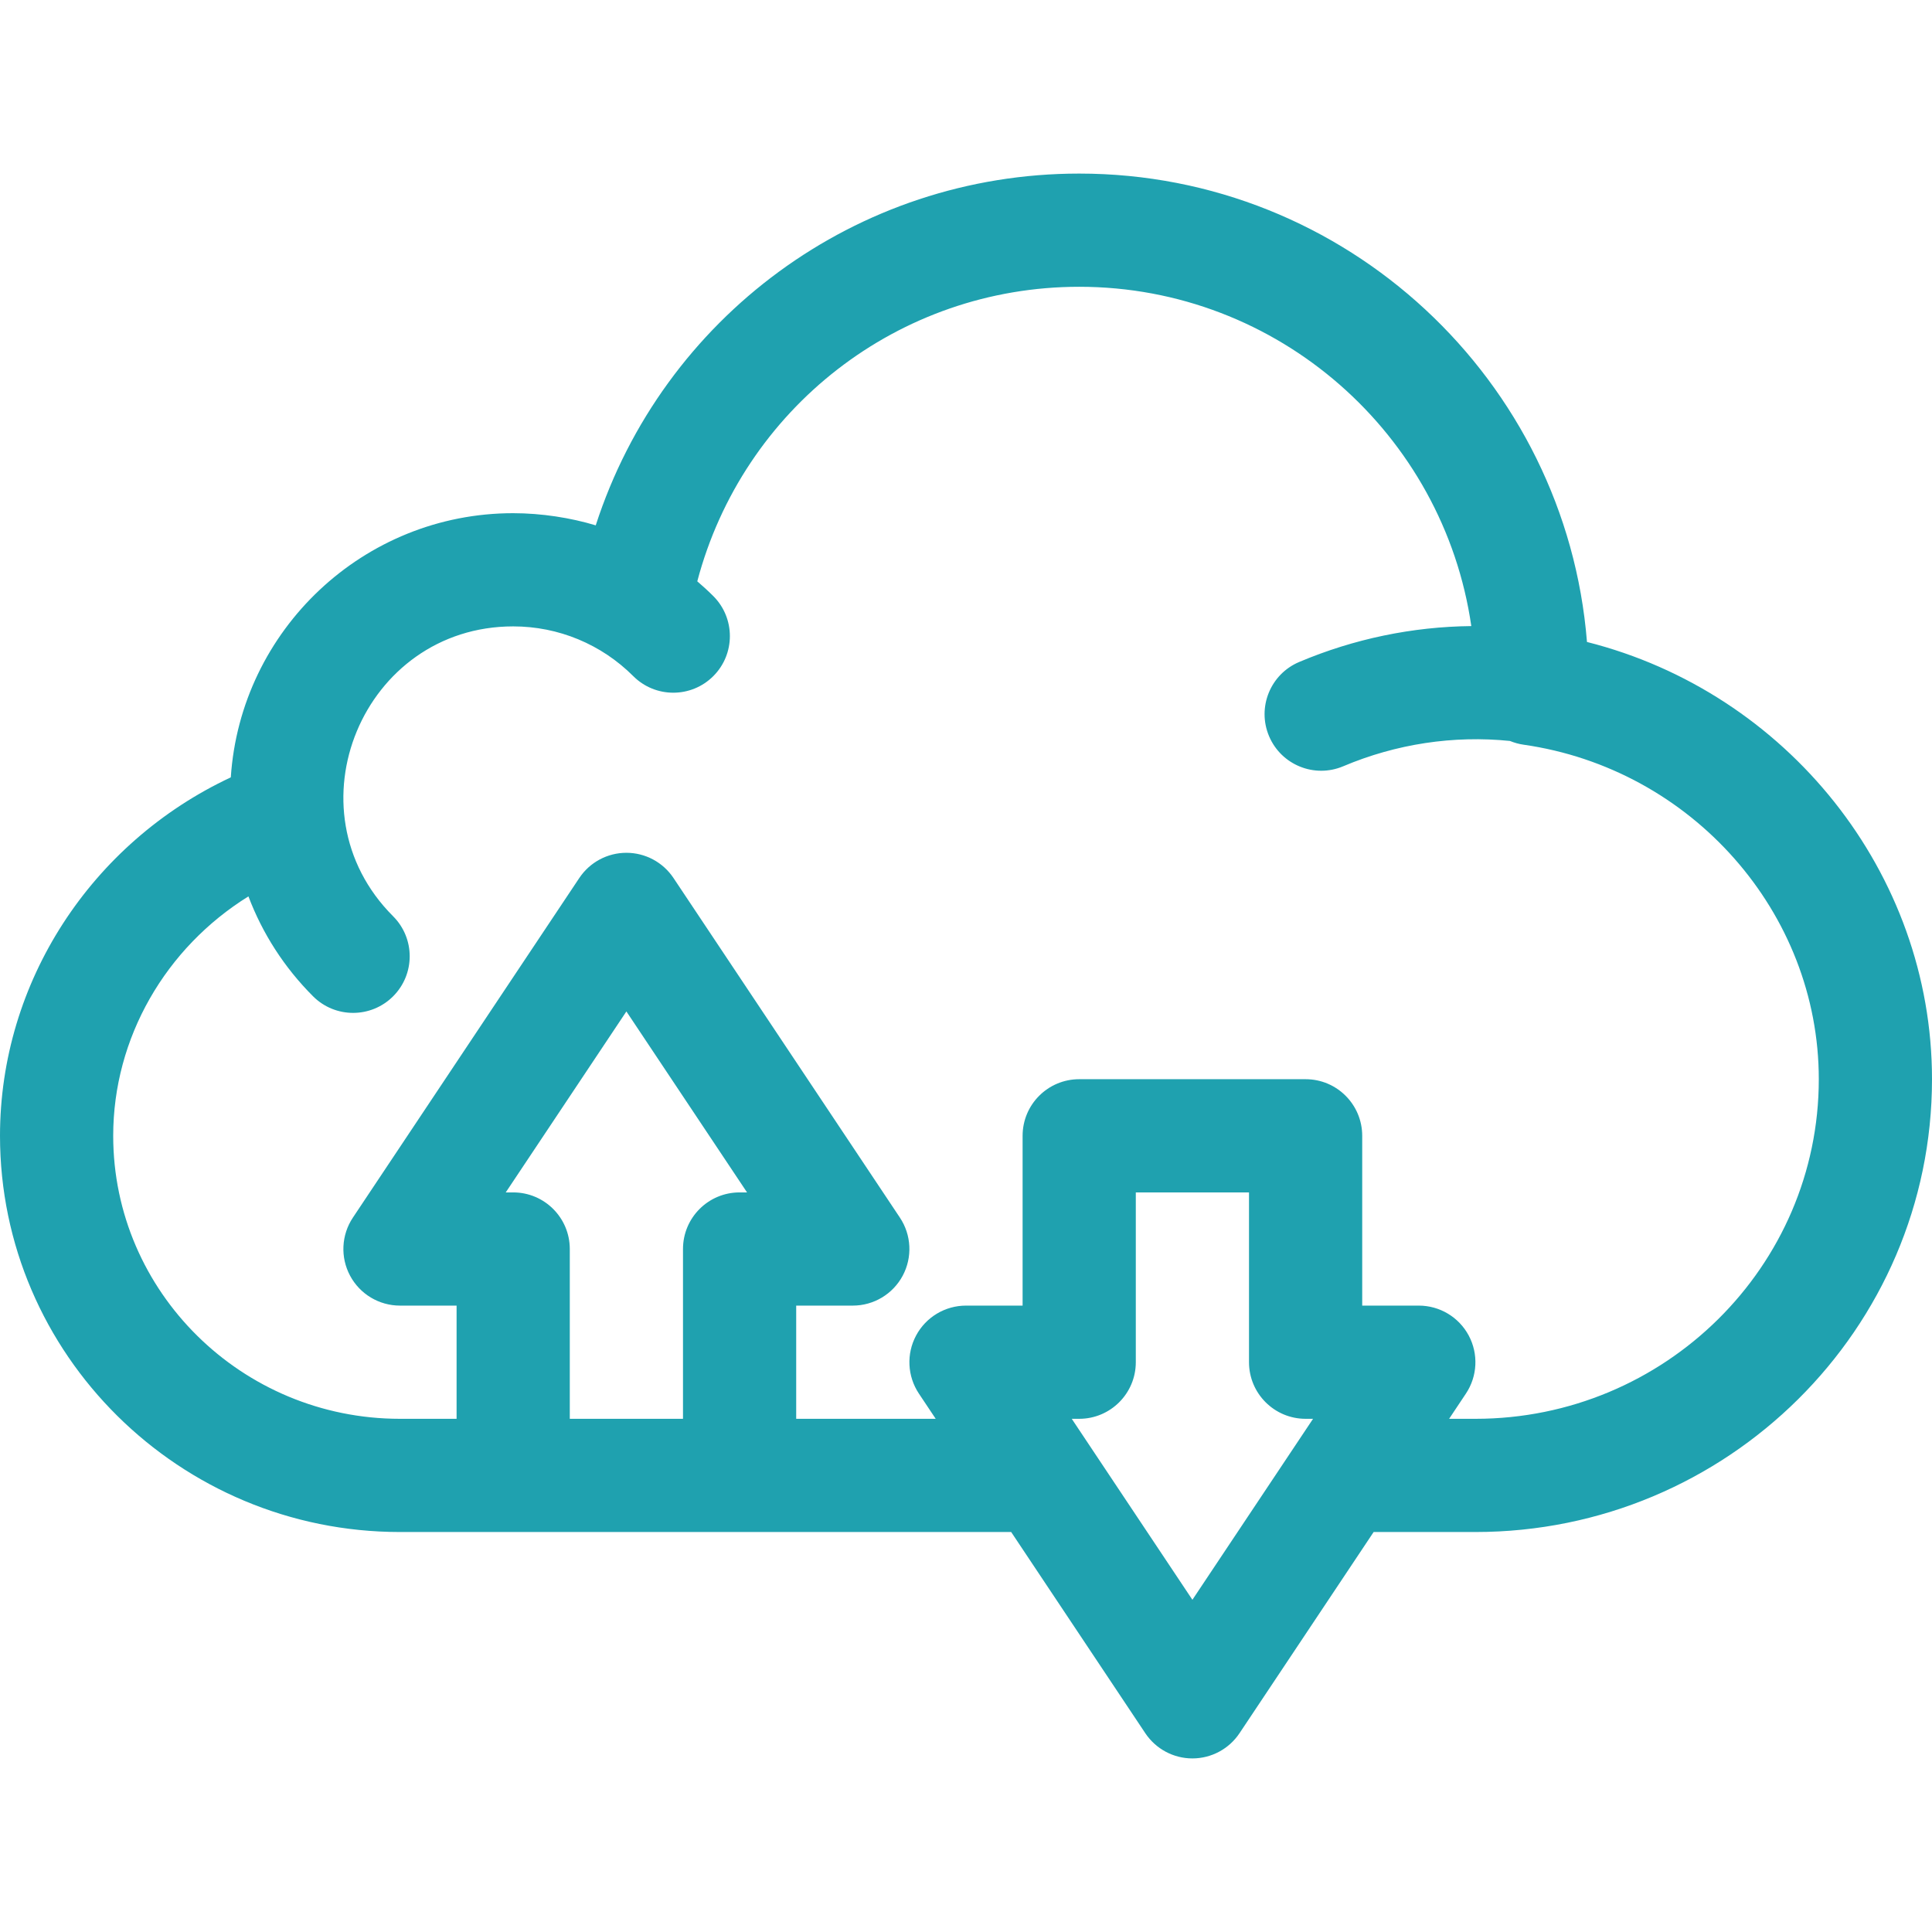
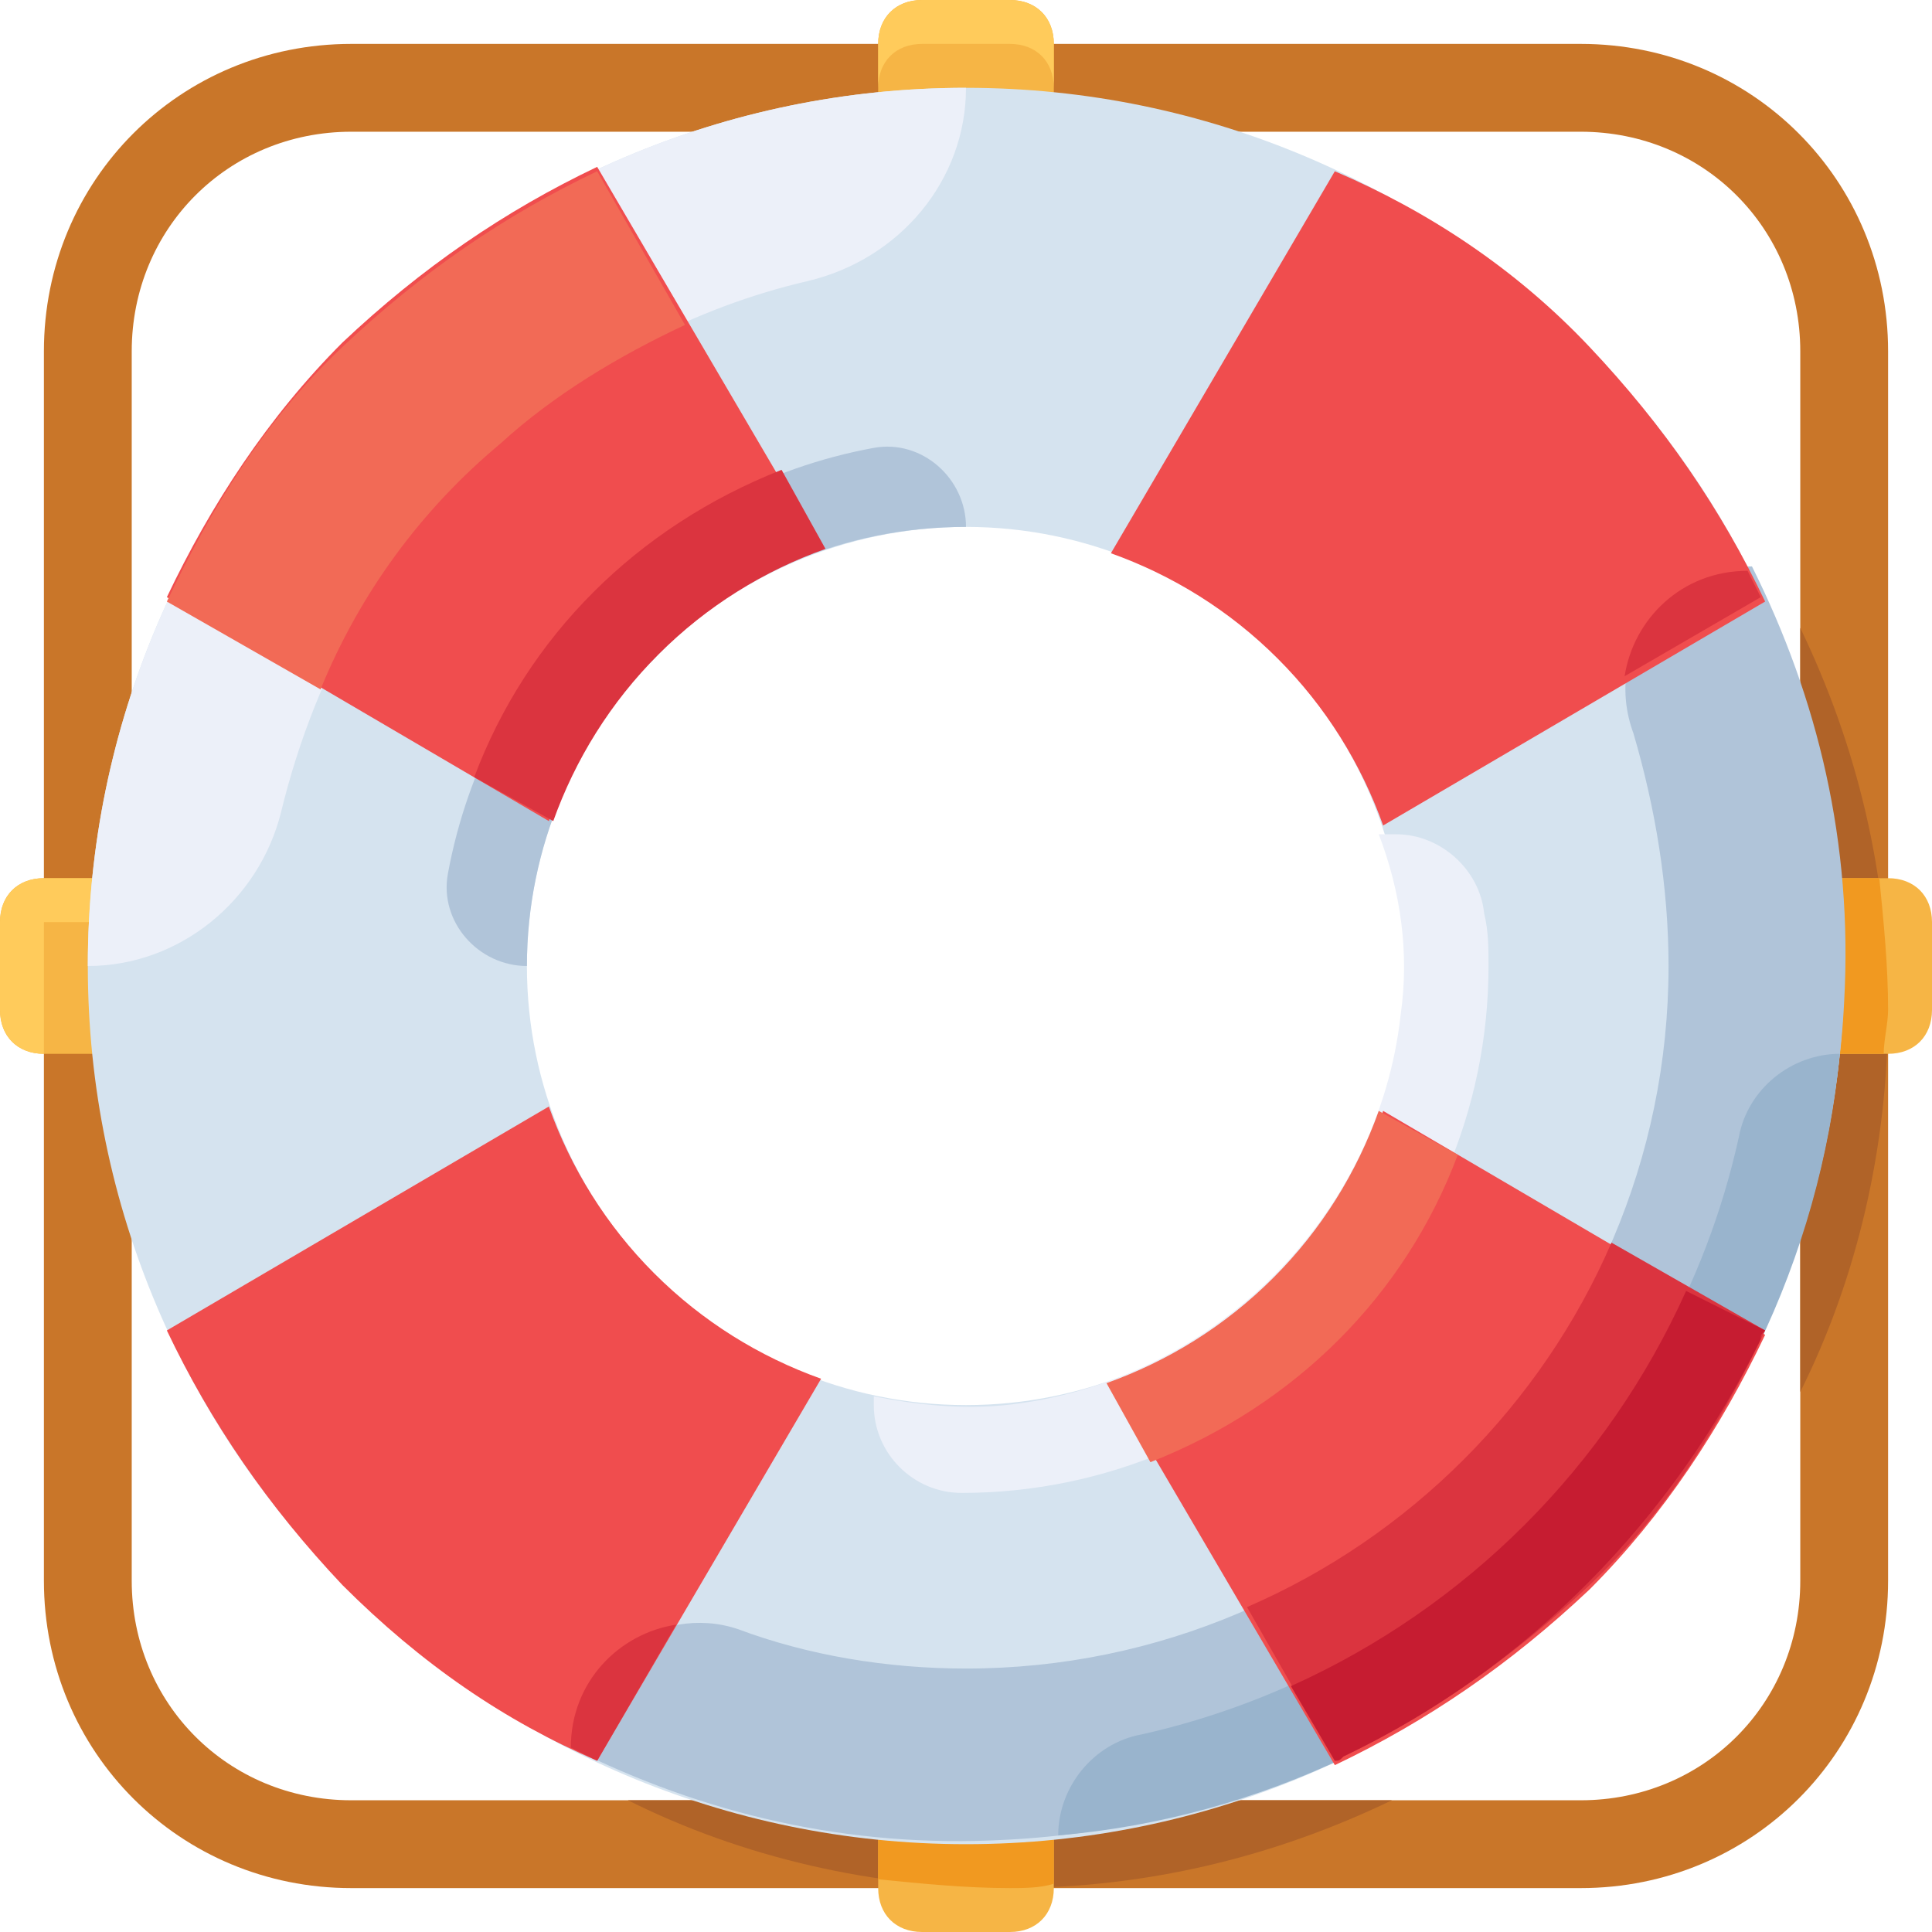
- <svg xmlns="http://www.w3.org/2000/svg" version="1.1" id="Capa_1" x="0px" y="0px" width="100" height="100" fill="#1fa1af" viewBox="0 0 512 512" style="enable-background:new 0 0 512 512;" xml:space="preserve">
+ <svg xmlns="http://www.w3.org/2000/svg" version="1.1" id="Capa_1" x="0px" y="0px" width="100" height="100" viewBox="0 0 512 512" style="enable-background:new 0 0 512 512;" xml:space="preserve">
+   <path style="fill:#C97629;" d="M418.909,500.364H93.091c-45.382,0-81.455-36.073-81.455-81.455V93.091  c0-45.382,36.073-81.455,81.455-81.455h325.818c45.382,0,81.455,36.073,81.455,81.455v325.818  C500.364,464.291,464.291,500.364,418.909,500.364z M93.091,34.909c-32.582,0-58.182,25.6-58.182,58.182v325.818  c0,32.582,25.6,58.182,58.182,58.182h325.818c32.582,0,58.182-25.6,58.182-58.182V93.091c0-32.582-25.6-58.182-58.182-58.182H93.091  z" />
  <g>
-     <g>
-       <path d="M420.566,170.129C415.015,100.751,356.782,46,286,46c-59.121,0-110.328,38.23-128.125,93.224    C151.303,137.23,143.523,136,136,136c-39.677,0-72.256,30.972-74.835,70.007C24.176,223.323,0,260.257,0,301    c0,57.897,47.551,105,106,105c18.082,0,145.047,0,161.972,0l35.547,53.321C306.301,463.493,310.985,466,316,466    s9.699-2.507,12.481-6.679L364.028,406H391c66.72,0,121-53.832,121-120C512,231.255,473.497,183.501,420.566,170.129z M196,316    c-8.284,0-15,6.716-15,15v45h-30v-45c0-8.284-6.716-15-15-15h-1.972L166,268.042L197.972,316H196z M343.575,382.595    c-0.01,0.014-0.019,0.029-0.029,0.043L316,423.958l-27.547-41.32c-0.01-0.014-0.019-0.029-0.029-0.043L284.028,376H286    c8.284,0,15-6.716,15-15v-45h30v45c0,8.284,6.716,15,15,15h1.972L343.575,382.595z M391,376h-6.972l4.453-6.679    c3.068-4.603,3.354-10.521,0.744-15.398C386.615,349.046,381.532,346,376,346h-15v-45c0-8.284-6.716-15-15-15h-60    c-8.284,0-15,6.716-15,15v45h-15c-5.532,0-10.615,3.045-13.225,7.922c-2.61,4.877-2.324,10.796,0.744,15.398l4.453,6.679H211v-30    h15c5.532,0,10.615-3.045,13.225-7.922c2.61-4.877,2.324-10.796-0.744-15.398l-60-90C175.699,228.507,171.015,226,166,226    s-9.699,2.507-12.481,6.679l-60,90c-3.068,4.603-3.354,10.521-0.744,15.398C95.385,342.954,100.468,346,106,346h15v30h-15    c-41.907,0-76-33.645-76-75c0-25.981,13.896-49.82,35.836-63.45c3.712,9.822,9.485,18.836,17.131,26.483    c5.857,5.857,15.355,5.858,21.213,0c5.858-5.858,5.858-15.355,0-21.213C75.9,214.541,96.18,166,136,166    c11.994,0,23.378,4.738,31.82,13.18c5.857,5.858,15.355,5.858,21.213,0c5.857-5.858,5.857-15.355,0-21.213    c-1.369-1.369-2.794-2.659-4.246-3.908C196.866,108.328,238.086,76,286,76c52.775,0,96.573,39.143,103.911,89.918    c-15.569,0.164-31.074,3.364-45.625,9.519c-7.63,3.227-11.199,12.028-7.972,19.658c3.227,7.629,12.029,11.199,19.658,7.972    c14.04-5.938,29.235-8.229,44.179-6.707c1.128,0.463,2.322,0.806,3.577,0.986C448.351,203.719,482,241.832,482,286    C482,335.626,441.178,376,391,376z" />
-     </g>
+     <path style="fill:#B06328;" d="M166.4,477.091c30.255,15.127,65.164,23.273,101.236,23.273s69.818-8.145,101.236-23.273H166.4z" />
+     <path style="fill:#B06328;" d="M477.091,368.873c15.127-30.255,23.273-65.164,23.273-101.236s-8.145-69.818-23.273-101.236V368.873   z" />
  </g>
+   <g>
+     <path style="fill:#F6B545;" d="M477.091,279.273h23.273c6.982,0,11.636-4.655,11.636-11.636v-23.273   c0-6.982-4.655-11.636-11.636-11.636h-23.273V279.273z" />
+     <path style="fill:#F6B545;" d="M34.909,232.727H11.636C4.655,232.727,0,237.382,0,244.364v23.273   c0,6.982,4.655,11.636,11.636,11.636h23.273V232.727z" />
+   </g>
+   <path style="fill:#FFCB5B;" d="M34.909,244.364v-11.636H11.636C4.655,232.727,0,237.382,0,244.364v23.273  c0,6.982,4.655,11.636,11.636,11.636v-34.909H34.909z" />
+   <g>
+     <path style="fill:#F6B545;" d="M232.727,477.091v23.273c0,6.982,4.655,11.636,11.636,11.636h23.273   c6.982,0,11.636-4.655,11.636-11.636v-23.273H232.727z" />
+     <path style="fill:#F6B545;" d="M279.273,34.909V11.636C279.273,4.655,274.618,0,267.636,0h-23.273   c-6.982,0-11.636,4.655-11.636,11.636v23.273H279.273z" />
+   </g>
+   <path style="fill:#FFCB5B;" d="M267.636,0h-23.273c-6.982,0-11.636,4.655-11.636,11.636v11.636c0-6.982,4.655-11.636,11.636-11.636  h23.273c6.982,0,11.636,4.655,11.636,11.636V11.636C279.273,4.655,274.618,0,267.636,0z" />
+   <g>
+     <path style="fill:#F19920;" d="M279.273,499.2v-22.109h-46.545v20.945c11.636,1.164,23.273,2.327,34.909,2.327   C271.127,500.364,275.782,500.364,279.273,499.2z" />
+     <path style="fill:#F19920;" d="M498.036,232.727h-20.945v46.545H499.2c0-3.491,1.164-8.145,1.164-11.636   C500.364,256,499.2,244.364,498.036,232.727z" />
+   </g>
+   <path style="fill:#D5E3EF;" d="M256,23.273C128,23.273,23.273,128,23.273,256S128,488.727,256,488.727S488.727,384,488.727,256  S384,23.273,256,23.273z M256,372.364C192,372.364,139.636,320,139.636,256S192,139.636,256,139.636S372.364,192,372.364,256  S320,372.364,256,372.364z" />
+   <path style="fill:#B0C4D9;" d="M256,139.636L256,139.636c0-12.8-11.636-23.273-24.436-20.945  c-57.018,10.473-102.4,55.855-112.873,112.873c-2.327,12.8,8.145,24.436,20.945,24.436l0,0c0-31.418,12.8-60.509,33.745-81.455  C194.327,152.436,223.418,139.636,256,139.636z" />
+   <path style="fill:#ECF0F9;" d="M256,23.273L256,23.273C128,23.273,23.273,128,23.273,256l0,0c24.436,0,45.382-17.455,51.2-40.727  c9.309-38.4,29.091-73.309,58.182-98.909c23.273-19.782,51.2-34.909,81.455-41.891C238.545,68.655,256,47.709,256,23.273z" />
+   <path style="fill:#F04D4E;" d="M173.382,173.382c12.8-12.8,27.927-22.109,44.218-27.927L158.255,44.218  c-24.436,11.636-46.545,26.764-67.491,46.545c-19.782,19.782-34.909,43.055-46.545,67.491L145.455,217.6  C151.273,201.309,160.582,186.182,173.382,173.382z" />
+   <path style="fill:#F26A56;" d="M158.255,45.382c-24.436,11.636-46.545,26.764-67.491,46.545s-34.909,43.055-46.545,67.491  l40.727,23.273c10.473-25.6,26.764-47.709,47.709-65.164c13.964-12.8,31.418-23.273,48.873-31.418L158.255,45.382z" />
+   <path style="fill:#DB343F;" d="M125.673,205.964l20.945,11.636c5.818-16.291,15.127-31.418,27.927-44.218  c12.8-12.8,27.927-22.109,44.218-27.927l-11.636-20.945C168.727,139.636,139.636,168.727,125.673,205.964z" />
+   <path style="fill:#B0C4D9;" d="M442.182,256c0,102.4-83.782,186.182-186.182,186.182c-20.945,0-41.891-3.491-60.509-10.473  c-20.945-6.982-44.218,9.309-44.218,31.418l0,0c34.909,17.455,73.309,26.764,115.2,24.436  C385.164,481.745,482.909,384,488.727,265.309c2.327-41.891-6.982-80.291-24.436-115.2l0,0c-23.273,0-39.564,22.109-31.418,44.218  C438.691,214.109,442.182,235.055,442.182,256z" />
+   <path style="fill:#F04D4E;" d="M353.745,45.382L294.4,146.618c16.291,5.818,31.418,15.127,44.218,27.927  s22.109,27.927,27.927,44.218l101.236-59.345c-11.636-24.436-26.764-46.545-46.545-67.491S378.182,55.855,353.745,45.382z" />
+   <path style="fill:#DB343F;" d="M466.618,158.255c-1.164-2.327-2.327-4.655-3.491-6.982c-17.455,0-30.255,12.8-32.582,27.927  L466.618,158.255z" />
+   <path style="fill:#F04D4E;" d="M158.255,466.618L217.6,365.382c-16.291-5.818-31.418-15.127-44.218-27.927  c-12.8-12.8-22.109-27.927-27.927-44.218L44.218,352.582c11.636,24.436,26.764,46.545,46.545,67.491  C111.709,441.018,133.818,456.145,158.255,466.618z" />
+   <path style="fill:#DB343F;" d="M151.273,463.127c2.327,1.164,4.655,2.327,6.982,3.491l20.945-36.073  C164.073,432.873,151.273,445.673,151.273,463.127z" />
+   <path style="fill:#ECF0F9;" d="M371.2,268.8c-5.818,53.527-50.036,97.745-104.727,103.564c-11.636,1.164-23.273,0-34.909-2.327  v2.327c0,12.8,10.473,23.273,23.273,23.273l0,0c76.8,0,139.636-62.836,139.636-139.636c0-4.655,0-9.309-1.164-13.964  c-1.164-11.636-11.636-20.945-23.273-20.945h-4.655C371.2,236.218,373.527,252.509,371.2,268.8z" />
+   <path style="fill:#99B4CD;" d="M487.564,279.273L487.564,279.273c-12.8,0-24.436,9.309-26.764,22.109  c-17.455,79.127-80.291,140.8-158.255,158.255c-12.8,2.327-22.109,13.964-22.109,26.764l0,0  C388.655,477.091,477.091,388.655,487.564,279.273z" />
+   <path style="fill:#F04D4E;" d="M338.618,338.618c-12.8,12.8-27.927,22.109-44.218,27.927l59.345,101.236  c24.436-11.636,46.545-26.764,67.491-46.545c19.782-19.782,34.909-43.055,46.545-67.491L366.545,294.4  C360.727,310.691,351.418,325.818,338.618,338.618z" />
+   <path style="fill:#F26A56;" d="M386.327,306.036L365.382,294.4c-5.818,16.291-15.127,31.418-27.927,44.218  c-12.8,12.8-27.927,22.109-44.218,27.927l11.636,20.945C343.273,372.364,372.364,343.273,386.327,306.036z" />
+   <path style="fill:#DB343F;" d="M353.745,466.618c24.436-11.636,46.545-26.764,67.491-46.545  c20.945-19.782,34.909-43.055,46.545-67.491l-40.727-23.273c-18.618,43.055-53.527,77.964-96.582,96.582L353.745,466.618z" />
+   <path style="fill:#C61C31;" d="M446.836,342.109c-20.945,46.545-58.182,83.782-104.727,104.727l11.636,19.782  c1.164,0,1.164,0,2.327-1.164c48.873-23.273,87.273-62.836,110.545-110.545c0-1.164,0-1.164,1.164-2.327L446.836,342.109z" />
  <g>
</g>
  <g>
</g>
  <g>
</g>
  <g>
</g>
  <g>
</g>
  <g>
</g>
  <g>
</g>
  <g>
</g>
  <g>
</g>
  <g>
</g>
  <g>
</g>
  <g>
</g>
  <g>
</g>
  <g>
</g>
  <g>
</g>
</svg>
